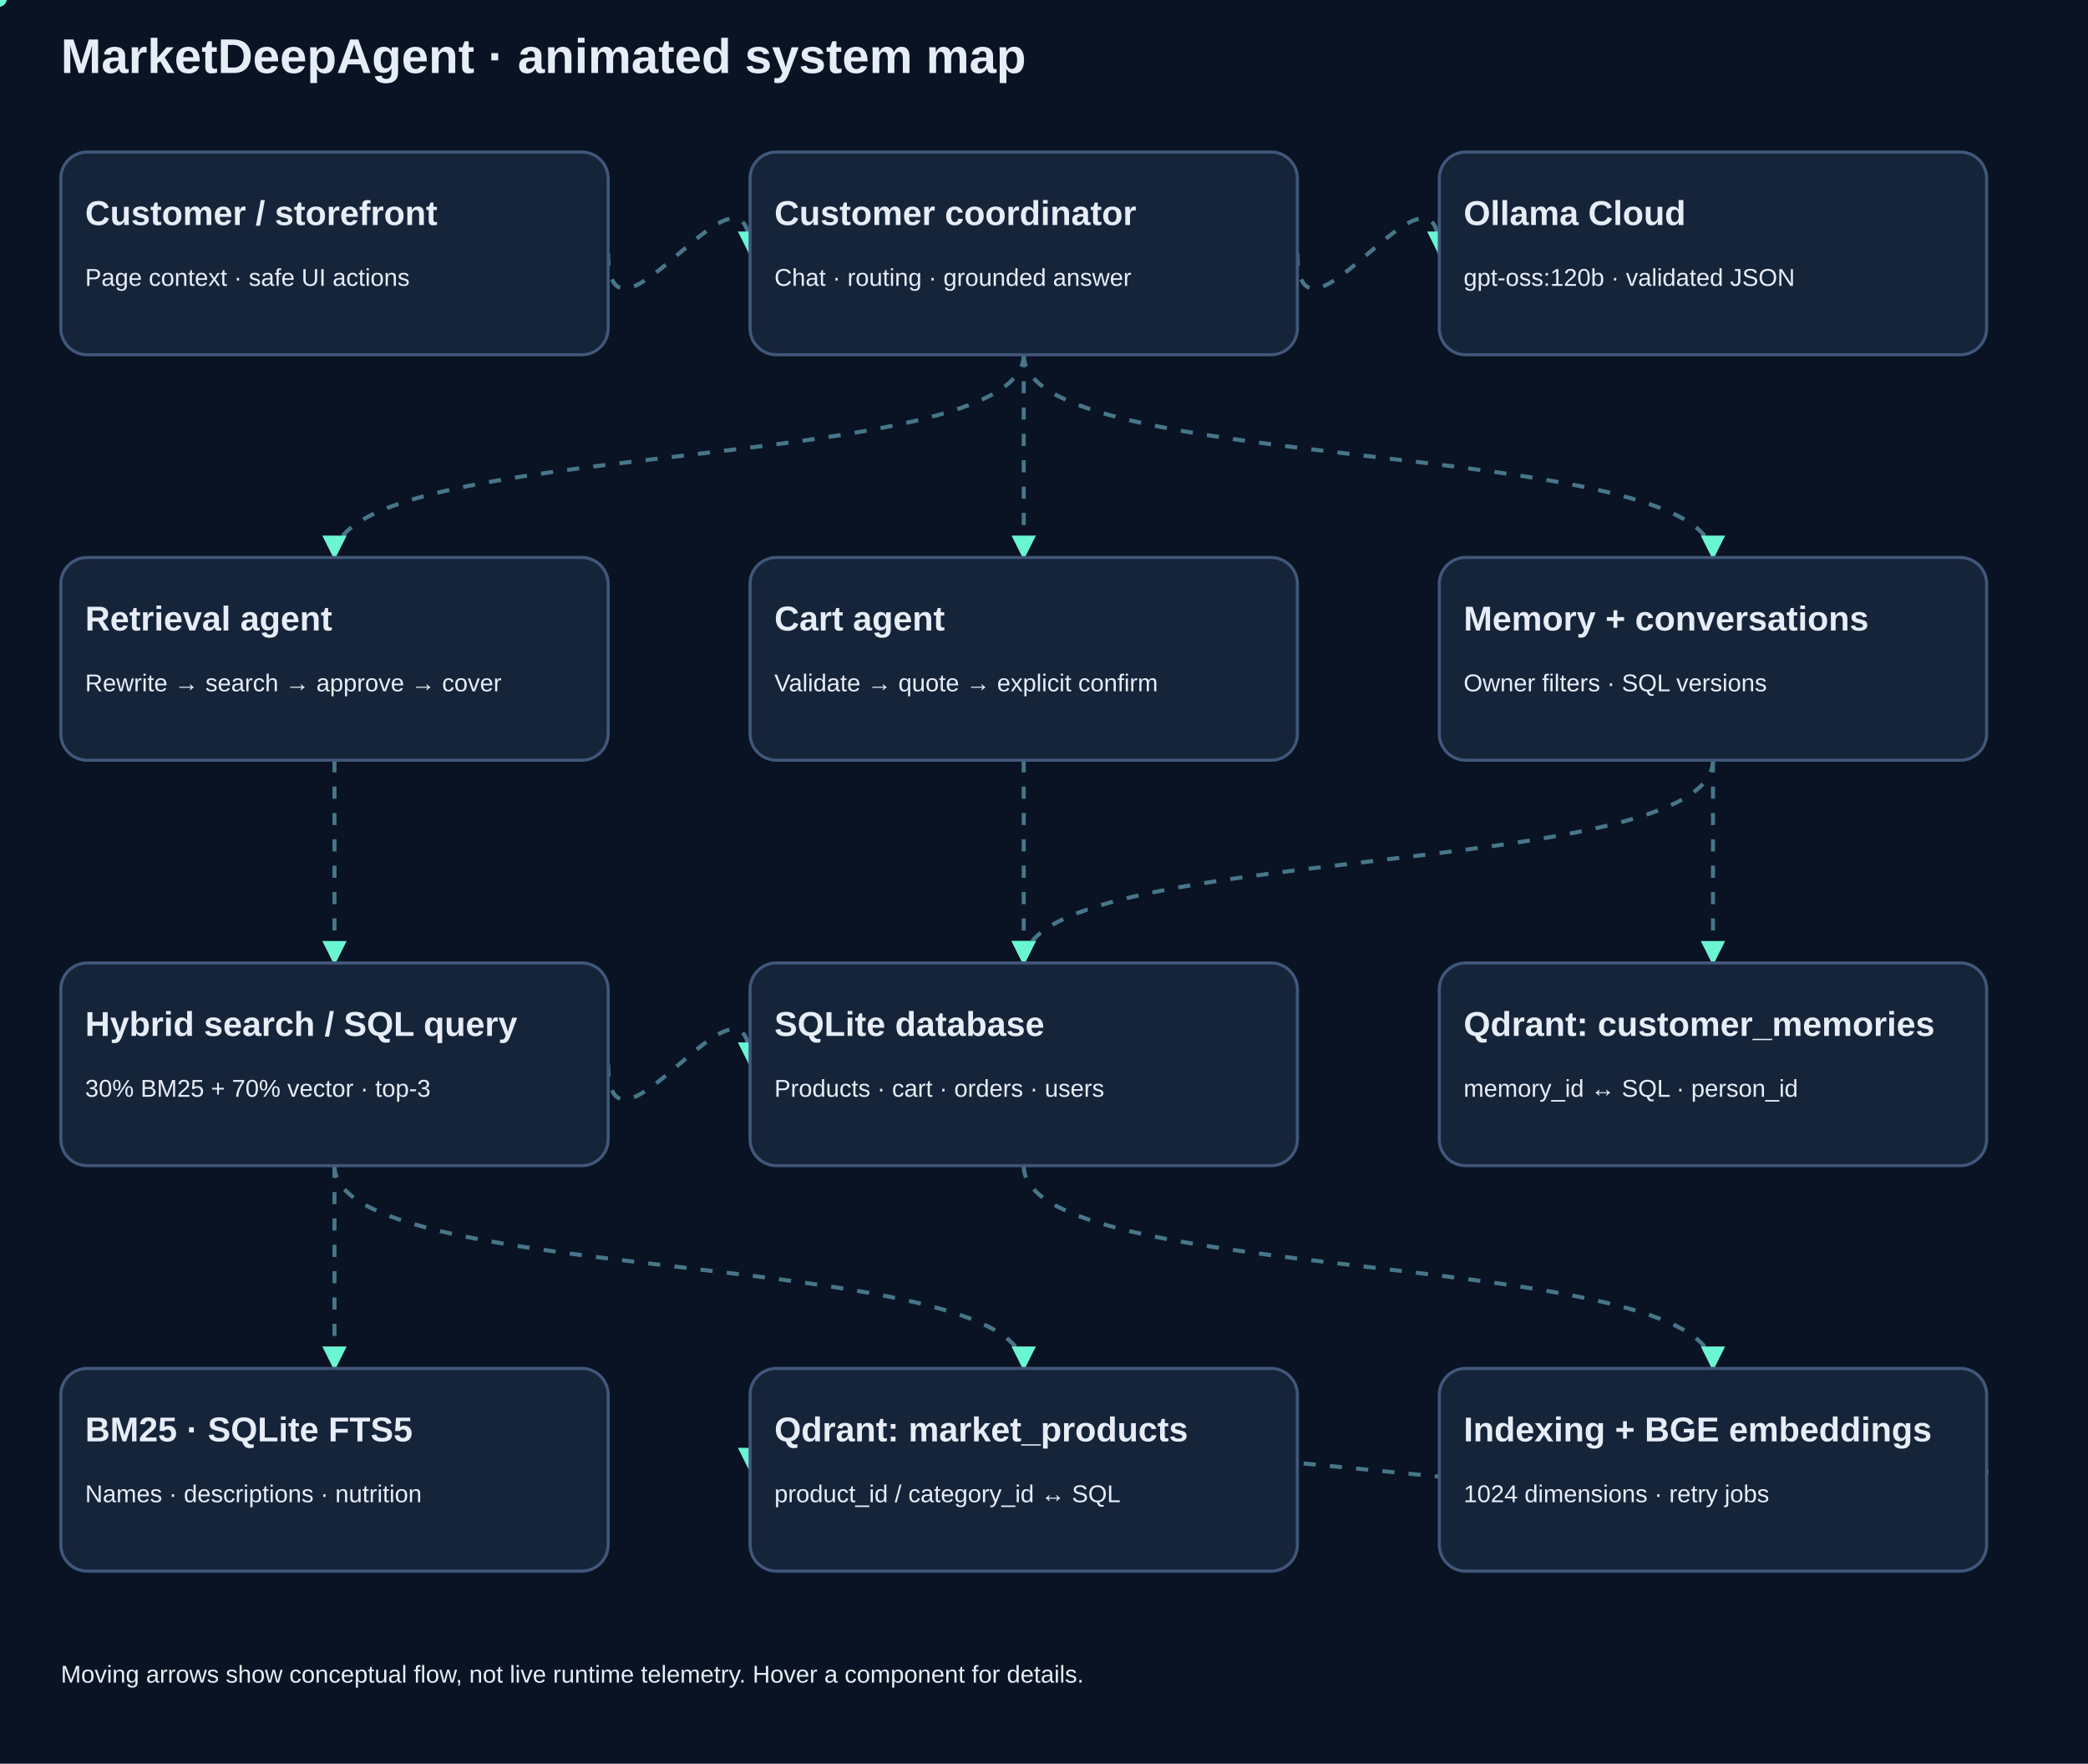
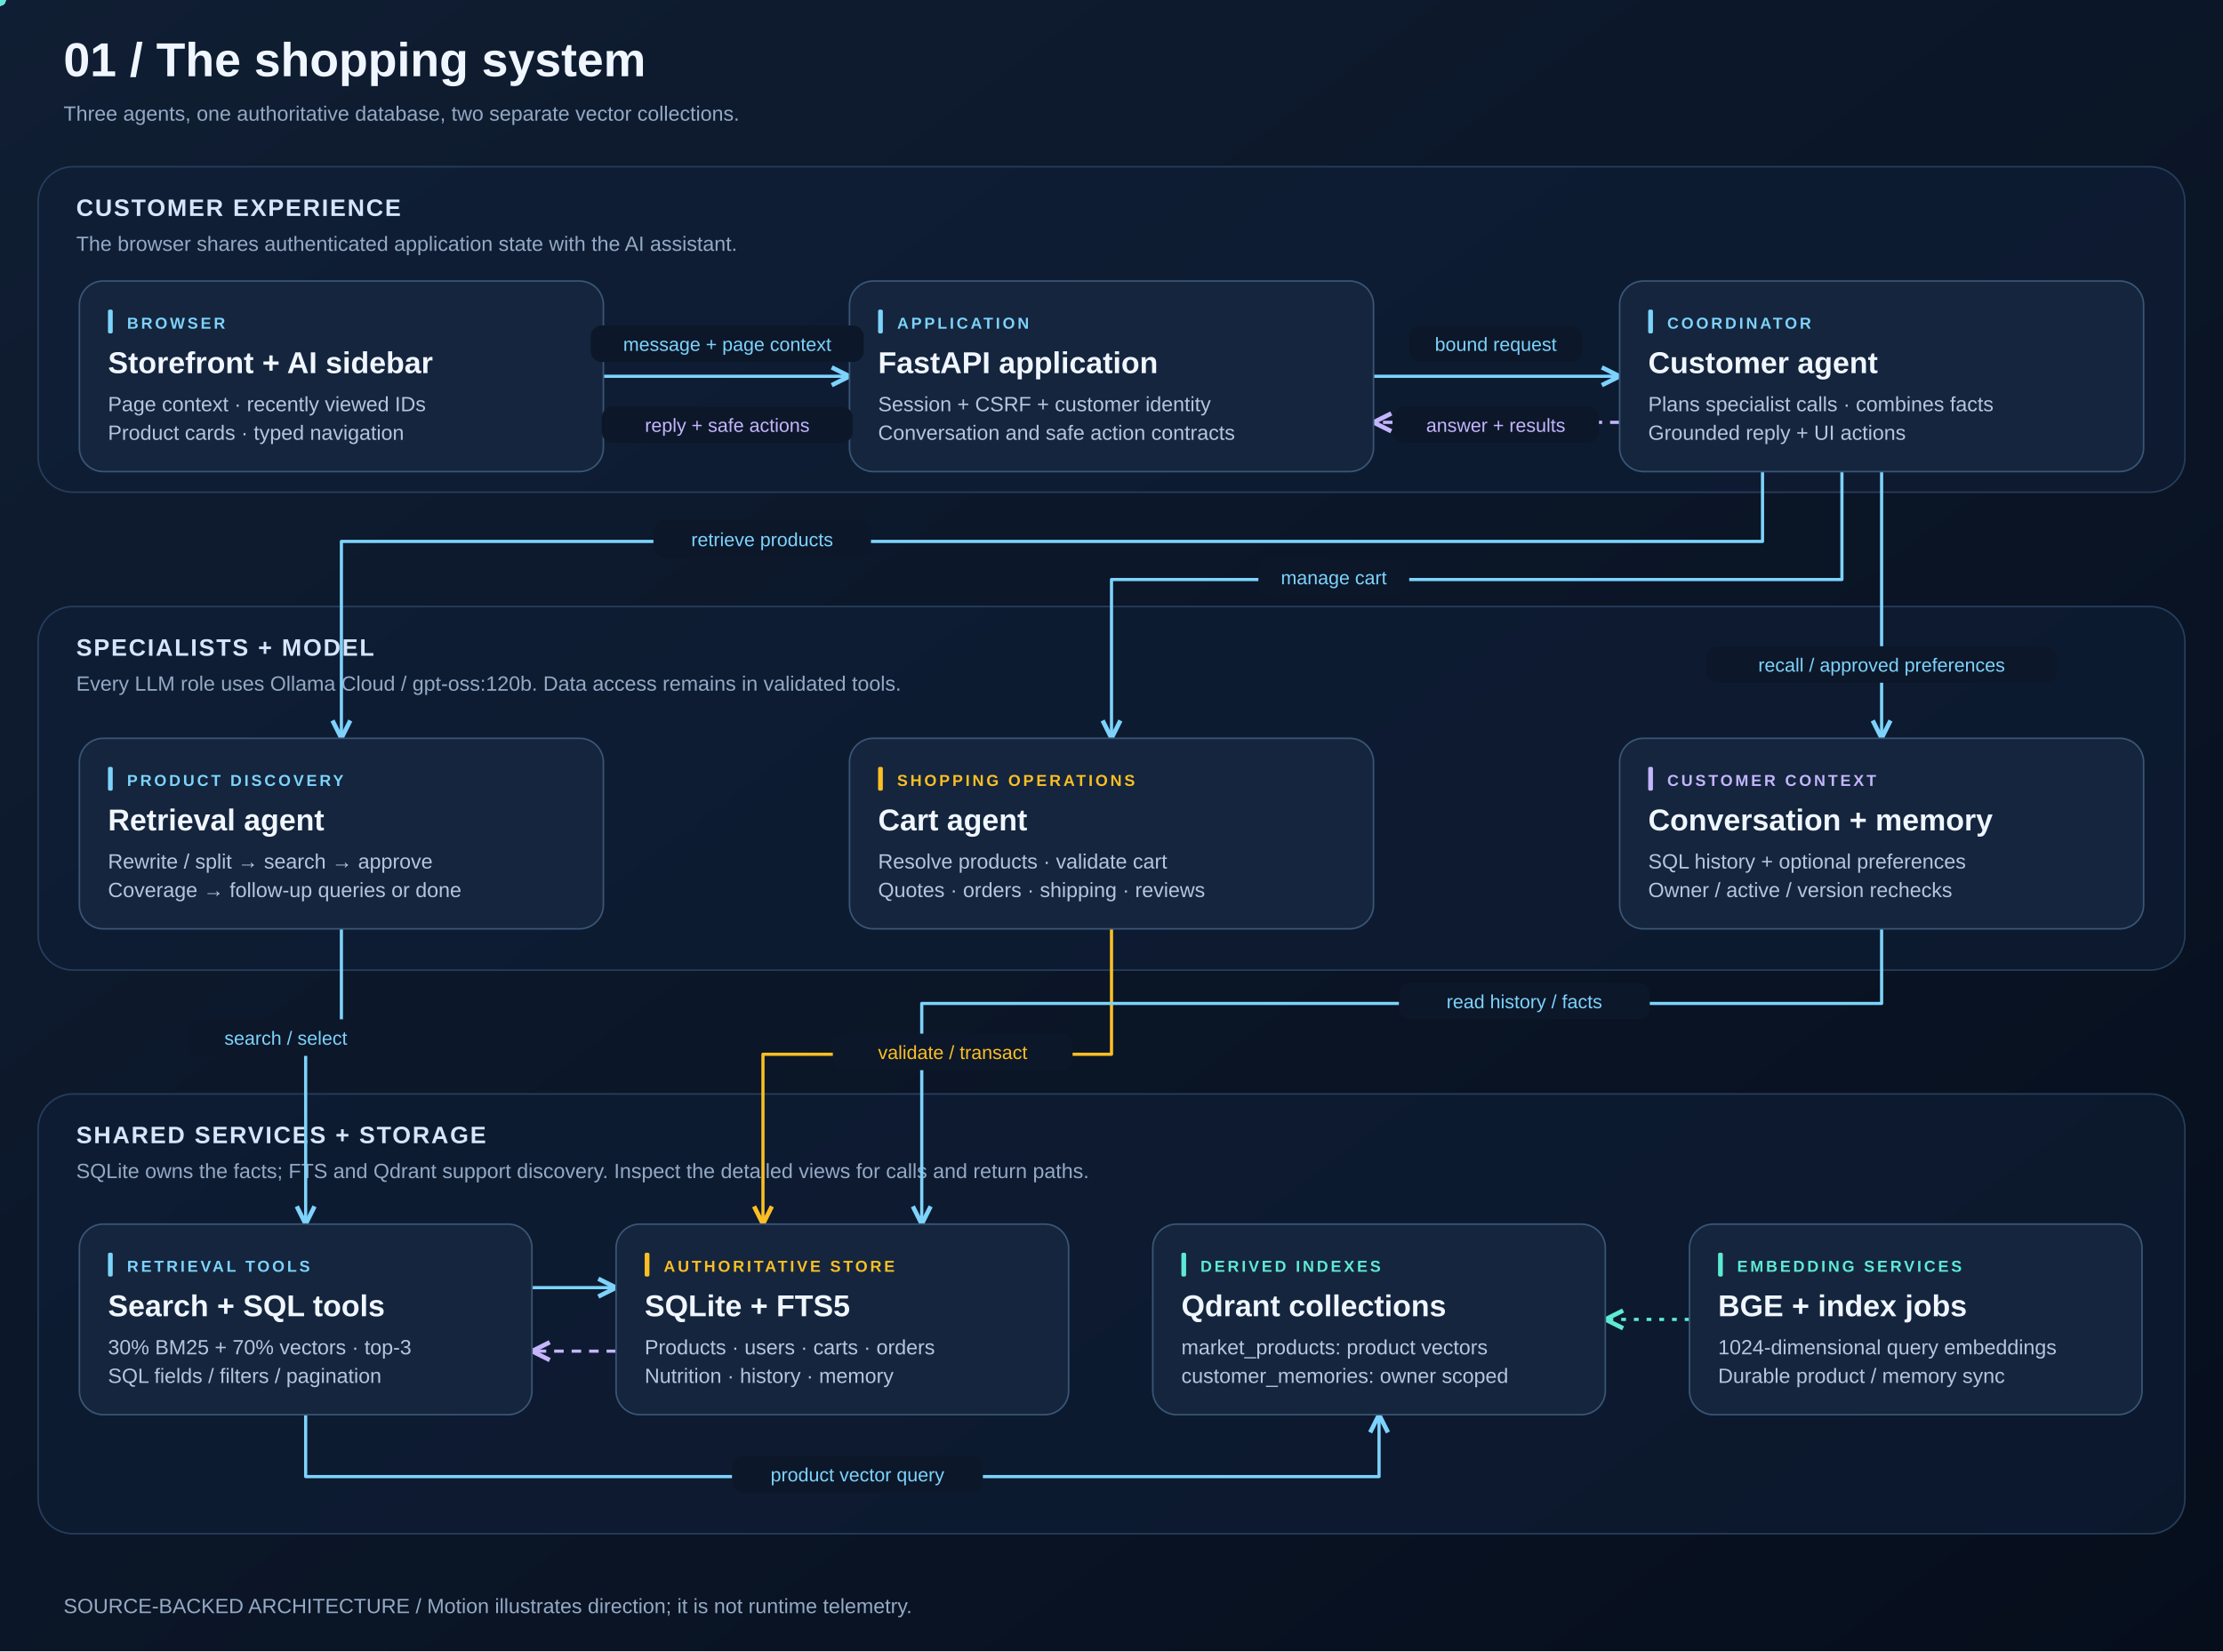
- <svg xmlns="http://www.w3.org/2000/svg" viewBox="0 0 1030 870" role="img" aria-label="MarketDeepAgent architecture or database diagram">
+ <svg xmlns="http://www.w3.org/2000/svg" viewBox="0 0 1400 1040" role="img" aria-labelledby="heading desc">
+   <defs>
+     <marker id="request" viewBox="0 0 10 10" refX="9" refY="5" markerWidth="7" markerHeight="7" orient="auto">
+       <path d="M 1 1 L 9 5 L 1 9" fill="none" stroke="#7dd3fc" stroke-width="2" />
+     </marker>
+     <marker id="response" viewBox="0 0 10 10" refX="9" refY="5" markerWidth="7" markerHeight="7" orient="auto">
+       <path d="M 1 1 L 9 5 L 1 9" fill="none" stroke="#c4b5fd" stroke-width="2" />
+     </marker>
+     <marker id="write" viewBox="0 0 10 10" refX="9" refY="5" markerWidth="7" markerHeight="7" orient="auto">
+       <path d="M 1 1 L 9 5 L 1 9" fill="none" stroke="#fbbf24" stroke-width="2" />
+     </marker>
+     <marker id="sync" viewBox="0 0 10 10" refX="9" refY="5" markerWidth="7" markerHeight="7" orient="auto">
+       <path d="M 1 1 L 9 5 L 1 9" fill="none" stroke="#5eead4" stroke-width="2" />
+     </marker>
+     <linearGradient id="bg" x2="1" y2="1">
+       <stop stop-color="#101e33" />
+       <stop offset="1" stop-color="#060e1c" />
+     </linearGradient>
+   </defs>
  <style>
-     text{font-family:Arial,sans-serif;fill:#e7edf7;font-size:12px} .title{font-size:17px;font-weight:bold} .heading{font-size:24px;font-weight:bold}
-     .entity{fill:#16243a;stroke:#41577b;stroke-width:1.5} .relation{fill:none;stroke:#52708f;stroke-width:1.2;opacity:.7}
-     .flow{fill:none;stroke:#477689;stroke-width:2;stroke-dasharray:6 7;animation:dash 1.8s linear infinite}
-     .node:hover .entity{stroke:#6af5d3;stroke-width:3} .signal{fill:#6af5d3}
-     @keyframes dash{to{stroke-dashoffset:-26}} @media(prefers-reduced-motion:reduce){.flow{animation:none} .signal{display:none}}
-     </style>
-   <defs>
-     <marker id="arrow" viewBox="0 0 10 10" refX="9" refY="5" markerWidth="6" markerHeight="6" orient="auto-start-reverse">
-       <path d="M 0 0 L 10 5 L 0 10 z" fill="#6af5d3" />
-     </marker>
-   </defs>
-   <rect width="100%" height="100%" fill="#091323" />
-   <text class="heading" x="30" y="36">MarketDeepAgent · animated system map</text>
-   <path id="flow0" class="flow" d="M 300 125 C 300 185, 370 65, 370 125" marker-end="url(#arrow)" />
-   <circle class="signal" r="3">
-     <animateMotion dur="2s" repeatCount="indefinite" path="M 300 125 C 300 185, 370 65, 370 125" />
-   </circle>
-   <path id="flow1" class="flow" d="M 640 125 C 640 185, 710 65, 710 125" marker-end="url(#arrow)" />
-   <circle class="signal" r="3">
-     <animateMotion dur="3s" repeatCount="indefinite" path="M 640 125 C 640 185, 710 65, 710 125" />
-   </circle>
-   <path id="flow2" class="flow" d="M 505 175 C 505 235, 165 215, 165 275" marker-end="url(#arrow)" />
-   <circle class="signal" r="3">
-     <animateMotion dur="4s" repeatCount="indefinite" path="M 505 175 C 505 235, 165 215, 165 275" />
-   </circle>
-   <path id="flow3" class="flow" d="M 505 175 C 505 235, 505 215, 505 275" marker-end="url(#arrow)" />
-   <circle class="signal" r="3">
-     <animateMotion dur="2s" repeatCount="indefinite" path="M 505 175 C 505 235, 505 215, 505 275" />
-   </circle>
-   <path id="flow4" class="flow" d="M 505 175 C 505 235, 845 215, 845 275" marker-end="url(#arrow)" />
-   <circle class="signal" r="3">
-     <animateMotion dur="3s" repeatCount="indefinite" path="M 505 175 C 505 235, 845 215, 845 275" />
-   </circle>
-   <path id="flow5" class="flow" d="M 165 375 C 165 435, 165 415, 165 475" marker-end="url(#arrow)" />
-   <circle class="signal" r="3">
-     <animateMotion dur="4s" repeatCount="indefinite" path="M 165 375 C 165 435, 165 415, 165 475" />
-   </circle>
-   <path id="flow6" class="flow" d="M 505 375 C 505 435, 505 415, 505 475" marker-end="url(#arrow)" />
-   <circle class="signal" r="3">
-     <animateMotion dur="2s" repeatCount="indefinite" path="M 505 375 C 505 435, 505 415, 505 475" />
-   </circle>
-   <path id="flow7" class="flow" d="M 845 375 C 845 435, 845 415, 845 475" marker-end="url(#arrow)" />
-   <circle class="signal" r="3">
-     <animateMotion dur="3s" repeatCount="indefinite" path="M 845 375 C 845 435, 845 415, 845 475" />
-   </circle>
-   <path id="flow8" class="flow" d="M 845 375 C 845 435, 505 415, 505 475" marker-end="url(#arrow)" />
-   <circle class="signal" r="3">
-     <animateMotion dur="4s" repeatCount="indefinite" path="M 845 375 C 845 435, 505 415, 505 475" />
-   </circle>
-   <path id="flow9" class="flow" d="M 165 575 C 165 635, 165 615, 165 675" marker-end="url(#arrow)" />
-   <circle class="signal" r="3">
-     <animateMotion dur="2s" repeatCount="indefinite" path="M 165 575 C 165 635, 165 615, 165 675" />
-   </circle>
-   <path id="flow10" class="flow" d="M 165 575 C 165 635, 505 615, 505 675" marker-end="url(#arrow)" />
-   <circle class="signal" r="3">
-     <animateMotion dur="3s" repeatCount="indefinite" path="M 165 575 C 165 635, 505 615, 505 675" />
-   </circle>
-   <path id="flow11" class="flow" d="M 300 525 C 300 585, 370 465, 370 525" marker-end="url(#arrow)" />
-   <circle class="signal" r="3">
-     <animateMotion dur="4s" repeatCount="indefinite" path="M 300 525 C 300 585, 370 465, 370 525" />
-   </circle>
-   <path id="flow12" class="flow" d="M 505 575 C 505 635, 845 615, 845 675" marker-end="url(#arrow)" />
-   <circle class="signal" r="3">
-     <animateMotion dur="2s" repeatCount="indefinite" path="M 505 575 C 505 635, 845 615, 845 675" />
-   </circle>
-   <path id="flow13" class="flow" d="M 980 725 C 980 785, 370 665, 370 725" marker-end="url(#arrow)" />
-   <circle class="signal" r="3">
-     <animateMotion dur="3s" repeatCount="indefinite" path="M 980 725 C 980 785, 370 665, 370 725" />
-   </circle>
-   <g class="node" tabindex="0" data-detail="The storefront shares the authenticated SQL cart. Page and recently viewed product IDs give the customer agent context.">
-     <rect class="entity" x="30" y="75" width="270" height="100" rx="13" />
-     <text class="title" x="42" y="111">Customer / storefront</text>
-     <text x="42" y="141">Page context · safe UI actions</text>
-   </g>
-   <g class="node" tabindex="0" data-detail="The customer agent delegates to retrieval and cart. Typed actions navigate pages. It does not execute generated JavaScript.">
-     <rect class="entity" x="370" y="75" width="270" height="100" rx="13" />
-     <text class="title" x="382" y="111">Customer coordinator</text>
-     <text x="382" y="141">Chat · routing · grounded answer</text>
-   </g>
-   <g class="node" tabindex="0" data-detail="Cloud LLM plans, rewrites queries, approves chunks in batches, checks coverage and answers. SQL safeguards enforce business invariants.">
-     <rect class="entity" x="710" y="75" width="270" height="100" rx="13" />
-     <text class="title" x="722" y="111">Ollama Cloud</text>
-     <text x="722" y="141">gpt-oss:120b · validated JSON</text>
-   </g>
-   <g class="node" tabindex="0" data-detail="Hybrid and schema-driven SQL retrieval. Keep binary-approved evidence; request follow-up subqueries when coverage is incomplete.">
-     <rect class="entity" x="30" y="275" width="270" height="100" rx="13" />
-     <text class="title" x="42" y="311">Retrieval agent</text>
-     <text x="42" y="341">Rewrite → search → approve → cover</text>
-   </g>
-   <g class="node" tabindex="0" data-detail="Bound customer tools change the cart, read order history and validate reviews. Final checkout confirmation comes from a trusted form.">
-     <rect class="entity" x="370" y="275" width="270" height="100" rx="13" />
-     <text class="title" x="382" y="311">Cart agent</text>
-     <text x="382" y="341">Validate → quote → explicit confirm</text>
-   </g>
-   <g class="node" tabindex="0" data-detail="SQL stores chat and approved explicit preferences. Separate memory vectors recall only the same customer’s active version.">
-     <rect class="entity" x="710" y="275" width="270" height="100" rx="13" />
-     <text class="title" x="722" y="311">Memory + conversations</text>
-     <text x="722" y="341">Owner filters · SQL versions</text>
-   </g>
-   <g class="node" tabindex="0" data-detail="Min-max-normalized weighted fusion. SQL filters and fresh product facts are authoritative. Full-category SQL uses pagination.">
-     <rect class="entity" x="30" y="475" width="270" height="100" rx="13" />
-     <text class="title" x="42" y="511">Hybrid search / SQL query</text>
-     <text x="42" y="541">30% BM25 + 70% vector · top-3</text>
-   </g>
-   <g class="node" tabindex="0" data-detail="Transactions check stock and subtract once on confirmed checkout. Repeated tokens return the same order. SQL triggers update BM25 and queue vectors.">
-     <rect class="entity" x="370" y="475" width="270" height="100" rx="13" />
-     <text class="title" x="382" y="511">SQLite database</text>
-     <text x="382" y="541">Products · cart · orders · users</text>
-   </g>
-   <g class="node" tabindex="0" data-detail="Separate collection; point IDs match SQL memory IDs, with owner/model/version filtering and a SQL recheck.">
-     <rect class="entity" x="710" y="475" width="270" height="100" rx="13" />
-     <text class="title" x="722" y="511">Qdrant: customer_memories</text>
-     <text x="722" y="541">memory_id ↔ SQL · person_id</text>
-   </g>
-   <g class="node" tabindex="0" data-detail="Persistent keyword index, synchronized by SQL triggers in product-change transactions. It is not a separate BM25 server.">
-     <rect class="entity" x="30" y="675" width="270" height="100" rx="13" />
-     <text class="title" x="42" y="711">BM25 · SQLite FTS5</text>
-     <text x="42" y="741">Names · descriptions · nutrition</text>
-   </g>
-   <g class="node" tabindex="0" data-detail="Derived product vectors and payloads; SQL IDs are shared. Fresh prices, stock and nutrition come from SQL.">
-     <rect class="entity" x="370" y="675" width="270" height="100" rx="13" />
-     <text class="title" x="382" y="711">Qdrant: market_products</text>
-     <text x="382" y="741">product_id / category_id ↔ SQL</text>
-   </g>
-   <g class="node" tabindex="0" data-detail="Durable product jobs encode latest SQL documents, upsert points, retry safely and reconcile stale/orphan vectors. Memory has separate sync jobs.">
-     <rect class="entity" x="710" y="675" width="270" height="100" rx="13" />
-     <text class="title" x="722" y="711">Indexing + BGE embeddings</text>
-     <text x="722" y="741">1024 dimensions · retry jobs</text>
-   </g>
-   <text x="30" y="830">Moving arrows show conceptual flow, not live runtime telemetry. Hover a component for details.</text>
+ text{font-family:system-ui,-apple-system,Arial,sans-serif}.heading{fill:#f0f6ff;font-size:30px;font-weight:700}.muted{fill:#94a9c4;font-size:13px}.lane{fill:#102039;fill-opacity:.55;stroke:#263d5b}.lane-title{fill:#d6e6fa;font-size:15px;font-weight:600;letter-spacing:1px}.card{fill:#14253d;stroke:#3a5575}.title{fill:#f0f6ff;font-size:19px;font-weight:650}.body{fill:#b4c6dd;font-size:13px}.tag{font-size:10px;font-weight:700;letter-spacing:1.6px}.node:hover .card,.node:focus .card{stroke:#e2e8f0;stroke-width:2}.flow{fill:none;stroke-width:2;stroke-linejoin:round}.response .flow{stroke-dasharray:6 5}.sync .flow{stroke-dasharray:3 5}.edge-label{font-size:12px}@media(prefers-reduced-motion:reduce){.signal{display:none}}
+ </style>
+   <rect width="1400" height="1040" fill="url(#bg)" />
+   <text class="heading" x="40" y="48">01 / The shopping system</text>
+   <text class="muted" x="40" y="76">Three agents, one authoritative database, two separate vector collections.</text>
+   <rect class="lane" x="24" y="105" width="1352" height="205" rx="22" />
+   <text class="lane-title" x="48" y="136">CUSTOMER EXPERIENCE</text>
+   <text class="muted" x="48" y="158">The browser shares authenticated application state with the AI assistant.</text>
+   <rect class="lane" x="24" y="382" width="1352" height="229" rx="22" />
+   <text class="lane-title" x="48" y="413">SPECIALISTS + MODEL</text>
+   <text class="muted" x="48" y="435">Every LLM role uses Ollama Cloud / gpt-oss:120b. Data access remains in validated tools.</text>
+   <rect class="lane" x="24" y="689" width="1352" height="277" rx="22" />
+   <text class="lane-title" x="48" y="720">SHARED SERVICES + STORAGE</text>
+   <text class="muted" x="48" y="742">SQLite owns the facts; FTS and Qdrant support discovery. Inspect the detailed views for calls and return paths.</text>
+   <g class="connection request">
+     <path class="flow" d="M 380 237 L 535 237" stroke="#7dd3fc" marker-end="url(#request)" />
+     <circle class="signal" r="3.5" fill="#7dd3fc">
+       <animateMotion dur="3.5s" repeatCount="indefinite" path="M 380 237 L 535 237" />
+     </circle>
+   </g>
+   <g class="connection response">
+     <path class="flow" d="M 535 266 L 380 266" stroke="#c4b5fd" marker-end="url(#response)" />
+     <circle class="signal" r="3.5" fill="#c4b5fd">
+       <animateMotion dur="3.5s" repeatCount="indefinite" path="M 535 266 L 380 266" />
+     </circle>
+   </g>
+   <g class="connection request">
+     <path class="flow" d="M 865 237 L 1020 237" stroke="#7dd3fc" marker-end="url(#request)" />
+     <circle class="signal" r="3.5" fill="#7dd3fc">
+       <animateMotion dur="3.5s" repeatCount="indefinite" path="M 865 237 L 1020 237" />
+     </circle>
+   </g>
+   <g class="connection response">
+     <path class="flow" d="M 1020 266 L 865 266" stroke="#c4b5fd" marker-end="url(#response)" />
+     <circle class="signal" r="3.5" fill="#c4b5fd">
+       <animateMotion dur="3.5s" repeatCount="indefinite" path="M 1020 266 L 865 266" />
+     </circle>
+   </g>
+   <g class="connection request">
+     <path class="flow" d="M 1110 297 L 1110 341 L 215 341 L 215 465" stroke="#7dd3fc" marker-end="url(#request)" />
+     <circle class="signal" r="3.5" fill="#7dd3fc">
+       <animateMotion dur="3.5s" repeatCount="indefinite" path="M 1110 297 L 1110 341 L 215 341 L 215 465" />
+     </circle>
+   </g>
+   <g class="connection request">
+     <path class="flow" d="M 1160 297 L 1160 365 L 700 365 L 700 465" stroke="#7dd3fc" marker-end="url(#request)" />
+     <circle class="signal" r="3.5" fill="#7dd3fc">
+       <animateMotion dur="3.5s" repeatCount="indefinite" path="M 1160 297 L 1160 365 L 700 365 L 700 465" />
+     </circle>
+   </g>
+   <g class="connection request">
+     <path class="flow" d="M 1185 297 L 1185 465" stroke="#7dd3fc" marker-end="url(#request)" />
+     <circle class="signal" r="3.5" fill="#7dd3fc">
+       <animateMotion dur="3.5s" repeatCount="indefinite" path="M 1185 297 L 1185 465" />
+     </circle>
+   </g>
+   <g class="connection request">
+     <path class="flow" d="M 215 585 L 215 644 L 192.5 644 L 192.5 771" stroke="#7dd3fc" marker-end="url(#request)" />
+     <circle class="signal" r="3.5" fill="#7dd3fc">
+       <animateMotion dur="3.5s" repeatCount="indefinite" path="M 215 585 L 215 644 L 192.5 644 L 192.5 771" />
+     </circle>
+   </g>
+   <g class="connection write">
+     <path class="flow" d="M 700 585 L 700 664 L 480.5 664 L 480.5 771" stroke="#fbbf24" marker-end="url(#write)" />
+     <circle class="signal" r="3.5" fill="#fbbf24">
+       <animateMotion dur="3.5s" repeatCount="indefinite" path="M 700 585 L 700 664 L 480.5 664 L 480.5 771" />
+     </circle>
+   </g>
+   <g class="connection request">
+     <path class="flow" d="M 1185 585 L 1185 632 L 580.5 632 L 580.5 771" stroke="#7dd3fc" marker-end="url(#request)" />
+     <circle class="signal" r="3.5" fill="#7dd3fc">
+       <animateMotion dur="3.5s" repeatCount="indefinite" path="M 1185 585 L 1185 632 L 580.5 632 L 580.5 771" />
+     </circle>
+   </g>
+   <g class="connection request">
+     <path class="flow" d="M 335 811 L 388 811" stroke="#7dd3fc" marker-end="url(#request)" />
+     <circle class="signal" r="3.5" fill="#7dd3fc">
+       <animateMotion dur="3.5s" repeatCount="indefinite" path="M 335 811 L 388 811" />
+     </circle>
+   </g>
+   <g class="connection response">
+     <path class="flow" d="M 388 851 L 335 851" stroke="#c4b5fd" marker-end="url(#response)" />
+     <circle class="signal" r="3.5" fill="#c4b5fd">
+       <animateMotion dur="3.5s" repeatCount="indefinite" path="M 388 851 L 335 851" />
+     </circle>
+   </g>
+   <g class="connection request">
+     <path class="flow" d="M 192.5 891 L 192.5 930 L 868.5 930 L 868.5 891" stroke="#7dd3fc" marker-end="url(#request)" />
+     <circle class="signal" r="3.5" fill="#7dd3fc">
+       <animateMotion dur="3.5s" repeatCount="indefinite" path="M 192.5 891 L 192.5 930 L 868.5 930 L 868.5 891" />
+     </circle>
+   </g>
+   <g class="connection sync">
+     <path class="flow" d="M 1064 831 L 1011 831" stroke="#5eead4" marker-end="url(#sync)" />
+     <circle class="signal" r="3.5" fill="#5eead4">
+       <animateMotion dur="3.5s" repeatCount="indefinite" path="M 1064 831 L 1011 831" />
+     </circle>
+   </g>
+   <g class="node" tabindex="0" role="button" aria-label="Storefront + AI sidebar" data-detail="Page context · recently viewed IDs Product cards · typed navigation">
+     <rect class="card" x="50" y="177" width="330" height="120" rx="15" />
+     <rect x="68" y="195" width="3" height="15" rx="1" fill="#7dd3fc" />
+     <text class="tag" x="80" y="207" fill="#7dd3fc">BROWSER</text>
+     <text class="title" x="68" y="235">Storefront + AI sidebar</text>
+     <text class="body" x="68" y="259">Page context · recently viewed IDs</text>
+     <text class="body" x="68" y="277">Product cards · typed navigation</text>
+   </g>
+   <g class="node" tabindex="0" role="button" aria-label="FastAPI application" data-detail="Session + CSRF + customer identity Conversation and safe action contracts">
+     <rect class="card" x="535" y="177" width="330" height="120" rx="15" />
+     <rect x="553" y="195" width="3" height="15" rx="1" fill="#7dd3fc" />
+     <text class="tag" x="565" y="207" fill="#7dd3fc">APPLICATION</text>
+     <text class="title" x="553" y="235">FastAPI application</text>
+     <text class="body" x="553" y="259">Session + CSRF + customer identity</text>
+     <text class="body" x="553" y="277">Conversation and safe action contracts</text>
+   </g>
+   <g class="node" tabindex="0" role="button" aria-label="Customer agent" data-detail="Plans specialist calls · combines facts Grounded reply + UI actions">
+     <rect class="card" x="1020" y="177" width="330" height="120" rx="15" />
+     <rect x="1038" y="195" width="3" height="15" rx="1" fill="#7dd3fc" />
+     <text class="tag" x="1050" y="207" fill="#7dd3fc">COORDINATOR</text>
+     <text class="title" x="1038" y="235">Customer agent</text>
+     <text class="body" x="1038" y="259">Plans specialist calls · combines facts</text>
+     <text class="body" x="1038" y="277">Grounded reply + UI actions</text>
+   </g>
+   <g class="node" tabindex="0" role="button" aria-label="Retrieval agent" data-detail="Rewrite / split → search → approve Coverage → follow-up queries or done">
+     <rect class="card" x="50" y="465" width="330" height="120" rx="15" />
+     <rect x="68" y="483" width="3" height="15" rx="1" fill="#7dd3fc" />
+     <text class="tag" x="80" y="495" fill="#7dd3fc">PRODUCT DISCOVERY</text>
+     <text class="title" x="68" y="523">Retrieval agent</text>
+     <text class="body" x="68" y="547">Rewrite / split → search → approve</text>
+     <text class="body" x="68" y="565">Coverage → follow-up queries or done</text>
+   </g>
+   <g class="node" tabindex="0" role="button" aria-label="Cart agent" data-detail="Resolve products · validate cart Quotes · orders · shipping · reviews">
+     <rect class="card" x="535" y="465" width="330" height="120" rx="15" />
+     <rect x="553" y="483" width="3" height="15" rx="1" fill="#fbbf24" />
+     <text class="tag" x="565" y="495" fill="#fbbf24">SHOPPING OPERATIONS</text>
+     <text class="title" x="553" y="523">Cart agent</text>
+     <text class="body" x="553" y="547">Resolve products · validate cart</text>
+     <text class="body" x="553" y="565">Quotes · orders · shipping · reviews</text>
+   </g>
+   <g class="node" tabindex="0" role="button" aria-label="Conversation + memory" data-detail="SQL history + optional preferences Owner / active / version rechecks">
+     <rect class="card" x="1020" y="465" width="330" height="120" rx="15" />
+     <rect x="1038" y="483" width="3" height="15" rx="1" fill="#c4b5fd" />
+     <text class="tag" x="1050" y="495" fill="#c4b5fd">CUSTOMER CONTEXT</text>
+     <text class="title" x="1038" y="523">Conversation + memory</text>
+     <text class="body" x="1038" y="547">SQL history + optional preferences</text>
+     <text class="body" x="1038" y="565">Owner / active / version rechecks</text>
+   </g>
+   <g class="node" tabindex="0" role="button" aria-label="Search + SQL tools" data-detail="30% BM25 + 70% vectors · top-3 SQL fields / filters / pagination">
+     <rect class="card" x="50" y="771" width="285" height="120" rx="15" />
+     <rect x="68" y="789" width="3" height="15" rx="1" fill="#7dd3fc" />
+     <text class="tag" x="80" y="801" fill="#7dd3fc">RETRIEVAL TOOLS</text>
+     <text class="title" x="68" y="829">Search + SQL tools</text>
+     <text class="body" x="68" y="853">30% BM25 + 70% vectors · top-3</text>
+     <text class="body" x="68" y="871">SQL fields / filters / pagination</text>
+   </g>
+   <g class="node" tabindex="0" role="button" aria-label="SQLite + FTS5" data-detail="Products · users · carts · orders Nutrition · history · memory">
+     <rect class="card" x="388" y="771" width="285" height="120" rx="15" />
+     <rect x="406" y="789" width="3" height="15" rx="1" fill="#fbbf24" />
+     <text class="tag" x="418" y="801" fill="#fbbf24">AUTHORITATIVE STORE</text>
+     <text class="title" x="406" y="829">SQLite + FTS5</text>
+     <text class="body" x="406" y="853">Products · users · carts · orders</text>
+     <text class="body" x="406" y="871">Nutrition · history · memory</text>
+   </g>
+   <g class="node" tabindex="0" role="button" aria-label="Qdrant collections" data-detail="market_products: product vectors customer_memories: owner scoped">
+     <rect class="card" x="726" y="771" width="285" height="120" rx="15" />
+     <rect x="744" y="789" width="3" height="15" rx="1" fill="#5eead4" />
+     <text class="tag" x="756" y="801" fill="#5eead4">DERIVED INDEXES</text>
+     <text class="title" x="744" y="829">Qdrant collections</text>
+     <text class="body" x="744" y="853">market_products: product vectors</text>
+     <text class="body" x="744" y="871">customer_memories: owner scoped</text>
+   </g>
+   <g class="node" tabindex="0" role="button" aria-label="BGE + index jobs" data-detail="1024-dimensional query embeddings Durable product / memory sync">
+     <rect class="card" x="1064" y="771" width="285" height="120" rx="15" />
+     <rect x="1082" y="789" width="3" height="15" rx="1" fill="#5eead4" />
+     <text class="tag" x="1094" y="801" fill="#5eead4">EMBEDDING SERVICES</text>
+     <text class="title" x="1082" y="829">BGE + index jobs</text>
+     <text class="body" x="1082" y="853">1024-dimensional query embeddings</text>
+     <text class="body" x="1082" y="871">Durable product / memory sync</text>
+   </g>
+   <g>
+     <rect x="372.0" y="205" width="172" height="23" rx="7" fill="#0c1729" />
+     <text class="edge-label" x="458" y="221" text-anchor="middle" fill="#7dd3fc">message + page context</text>
+   </g>
+   <g>
+     <rect x="379.0" y="256" width="158" height="23" rx="7" fill="#0c1729" />
+     <text class="edge-label" x="458" y="272" text-anchor="middle" fill="#c4b5fd">reply + safe actions</text>
+   </g>
+   <g>
+     <rect x="887.5" y="205" width="109" height="23" rx="7" fill="#0c1729" />
+     <text class="edge-label" x="942" y="221" text-anchor="middle" fill="#7dd3fc">bound request</text>
+   </g>
+   <g>
+     <rect x="877.0" y="256" width="130" height="23" rx="7" fill="#0c1729" />
+     <text class="edge-label" x="942" y="272" text-anchor="middle" fill="#c4b5fd">answer + results</text>
+   </g>
+   <g>
+     <rect x="411.5" y="328" width="137" height="23" rx="7" fill="#0c1729" />
+     <text class="edge-label" x="480" y="344" text-anchor="middle" fill="#7dd3fc">retrieve products</text>
+   </g>
+   <g>
+     <rect x="792.5" y="352" width="95" height="23" rx="7" fill="#0c1729" />
+     <text class="edge-label" x="840" y="368" text-anchor="middle" fill="#7dd3fc">manage cart</text>
+   </g>
+   <g>
+     <rect x="1074.5" y="407" width="221" height="23" rx="7" fill="#0c1729" />
+     <text class="edge-label" x="1185" y="423" text-anchor="middle" fill="#7dd3fc">recall / approved preferences</text>
+   </g>
+   <g>
+     <rect x="118.5" y="642" width="123" height="23" rx="7" fill="#0c1729" />
+     <text class="edge-label" x="180" y="658" text-anchor="middle" fill="#7dd3fc">search / select</text>
+   </g>
+   <g>
+     <rect x="524.5" y="651" width="151" height="23" rx="7" fill="#0c1729" />
+     <text class="edge-label" x="600" y="667" text-anchor="middle" fill="#fbbf24">validate / transact</text>
+   </g>
+   <g>
+     <rect x="881.0" y="619" width="158" height="23" rx="7" fill="#0c1729" />
+     <text class="edge-label" x="960" y="635" text-anchor="middle" fill="#7dd3fc">read history / facts</text>
+   </g>
+   <g>
+     <rect x="461.0" y="917" width="158" height="23" rx="7" fill="#0c1729" />
+     <text class="edge-label" x="540" y="933" text-anchor="middle" fill="#7dd3fc">product vector query</text>
+   </g>
+   <text class="muted" x="40" y="1016">SOURCE-BACKED ARCHITECTURE  /  Motion illustrates direction; it is not runtime telemetry.</text>
</svg>
